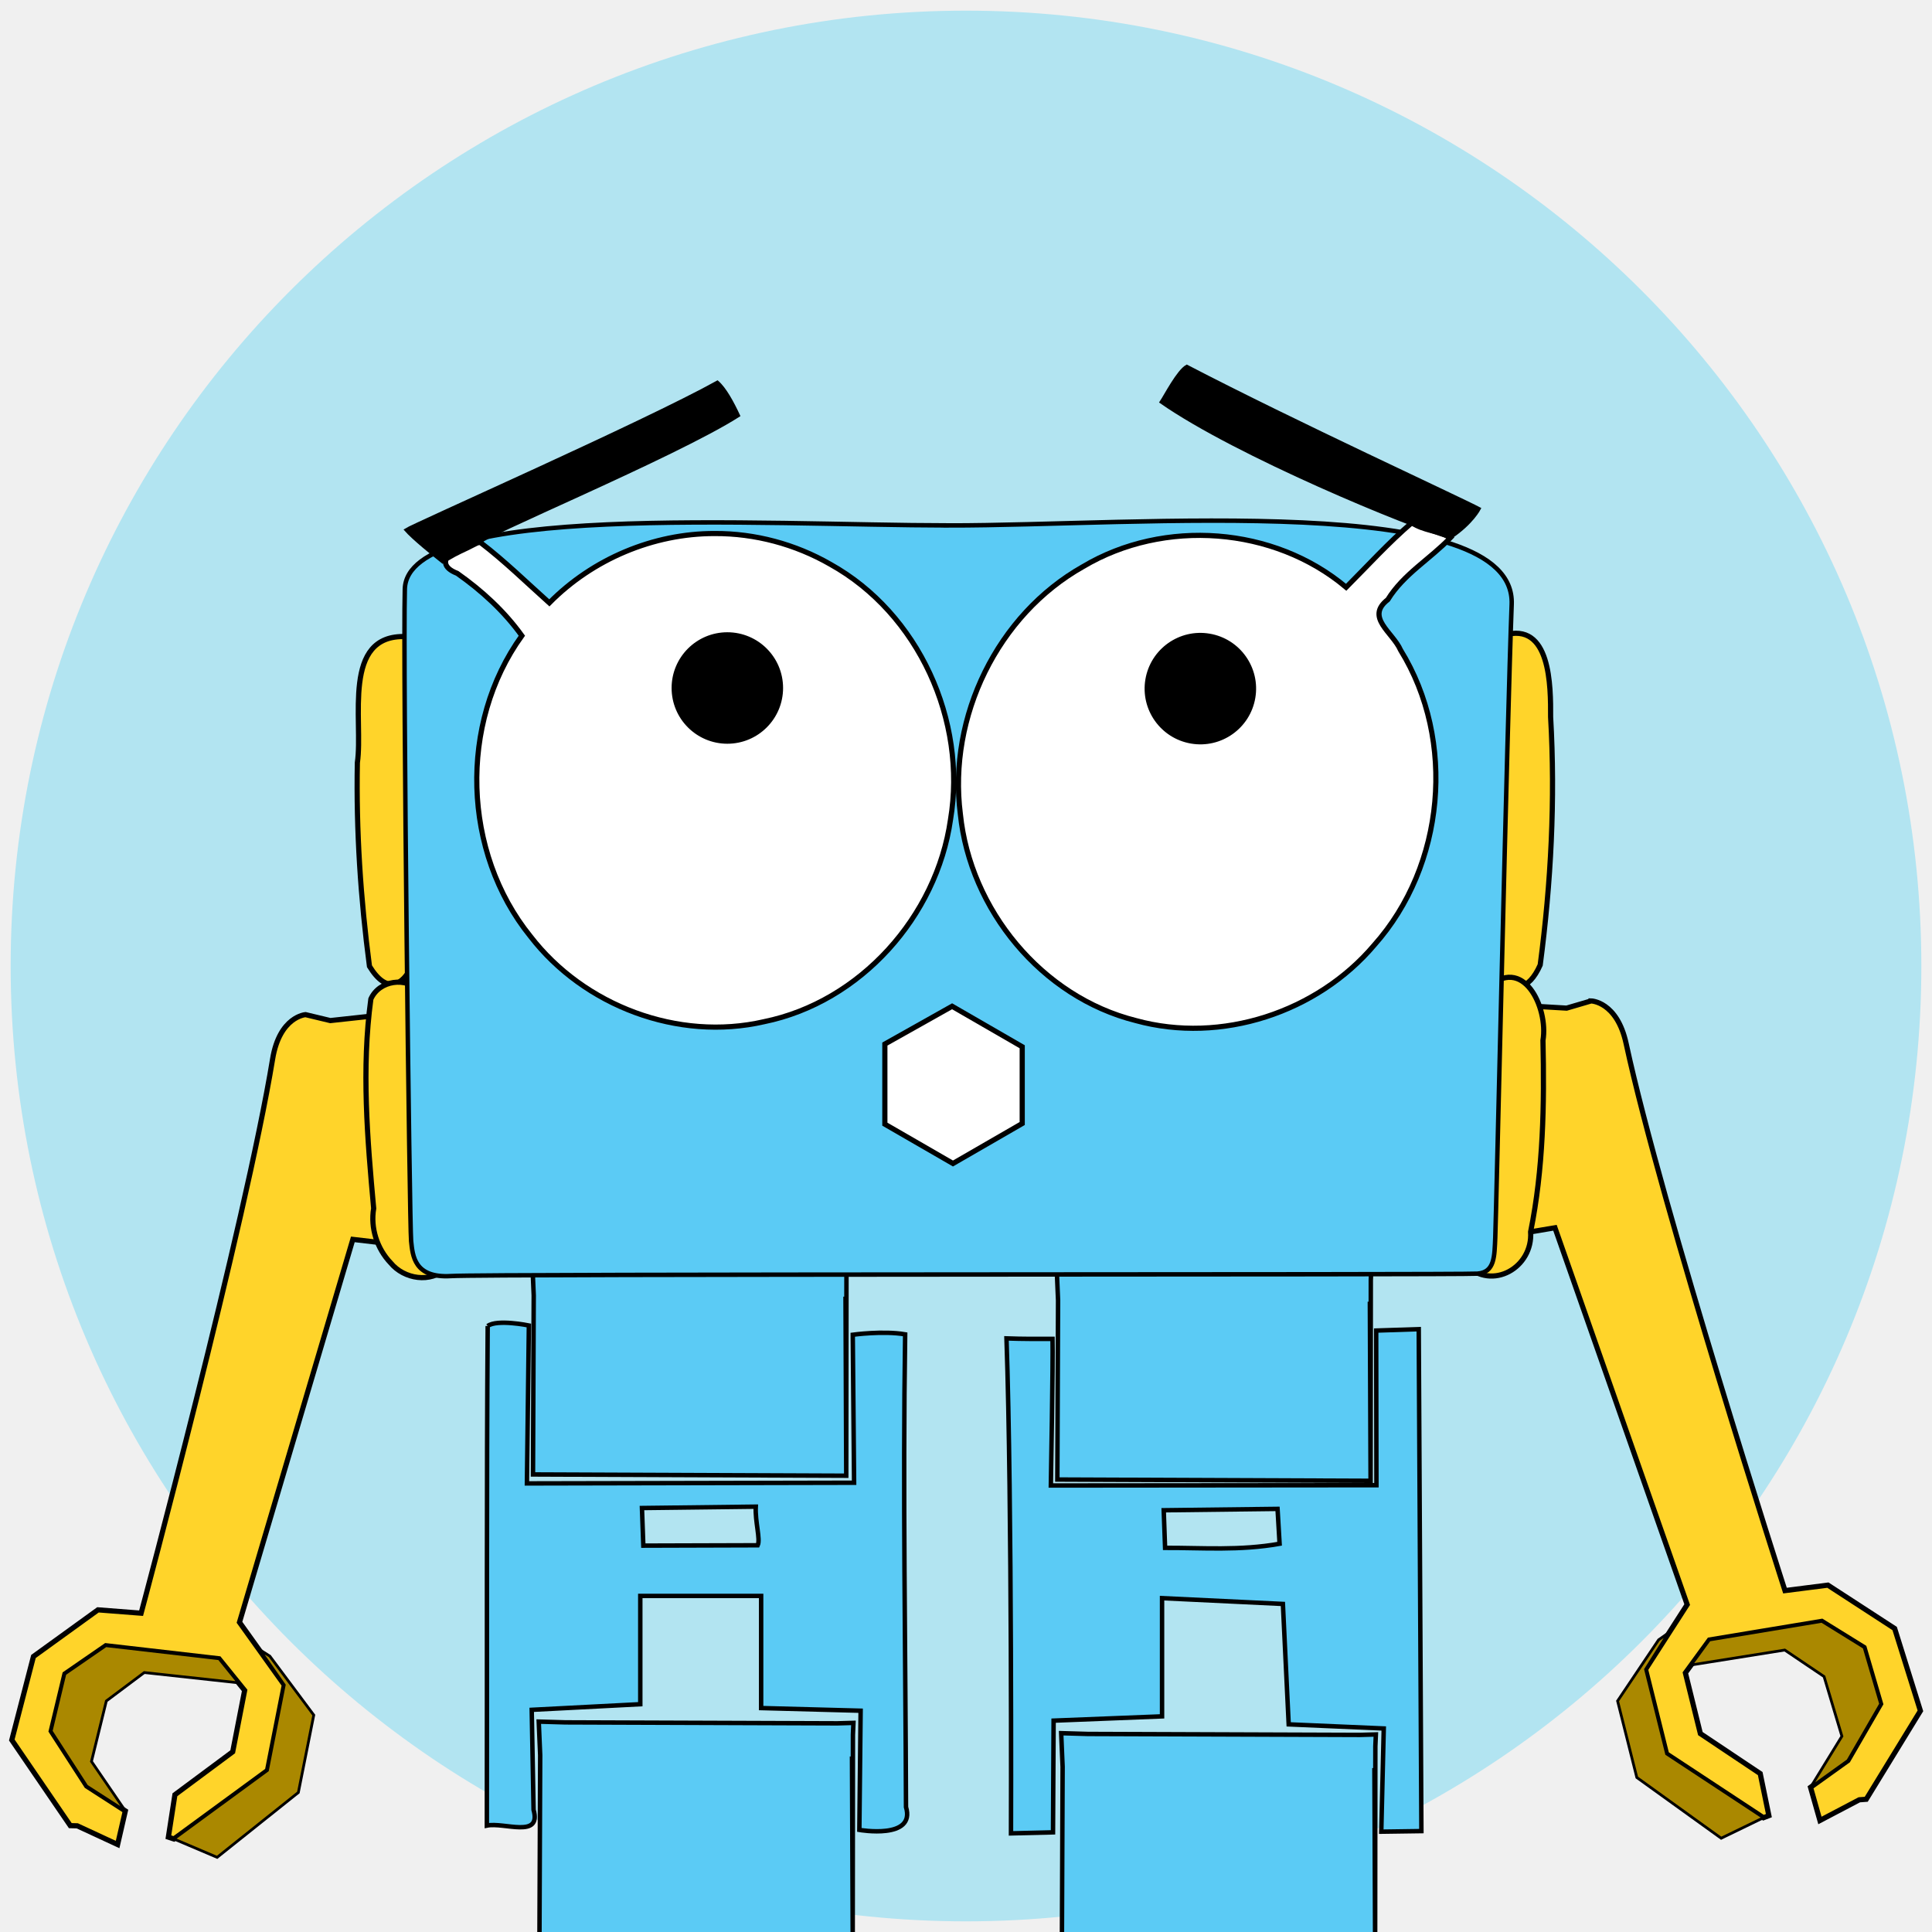
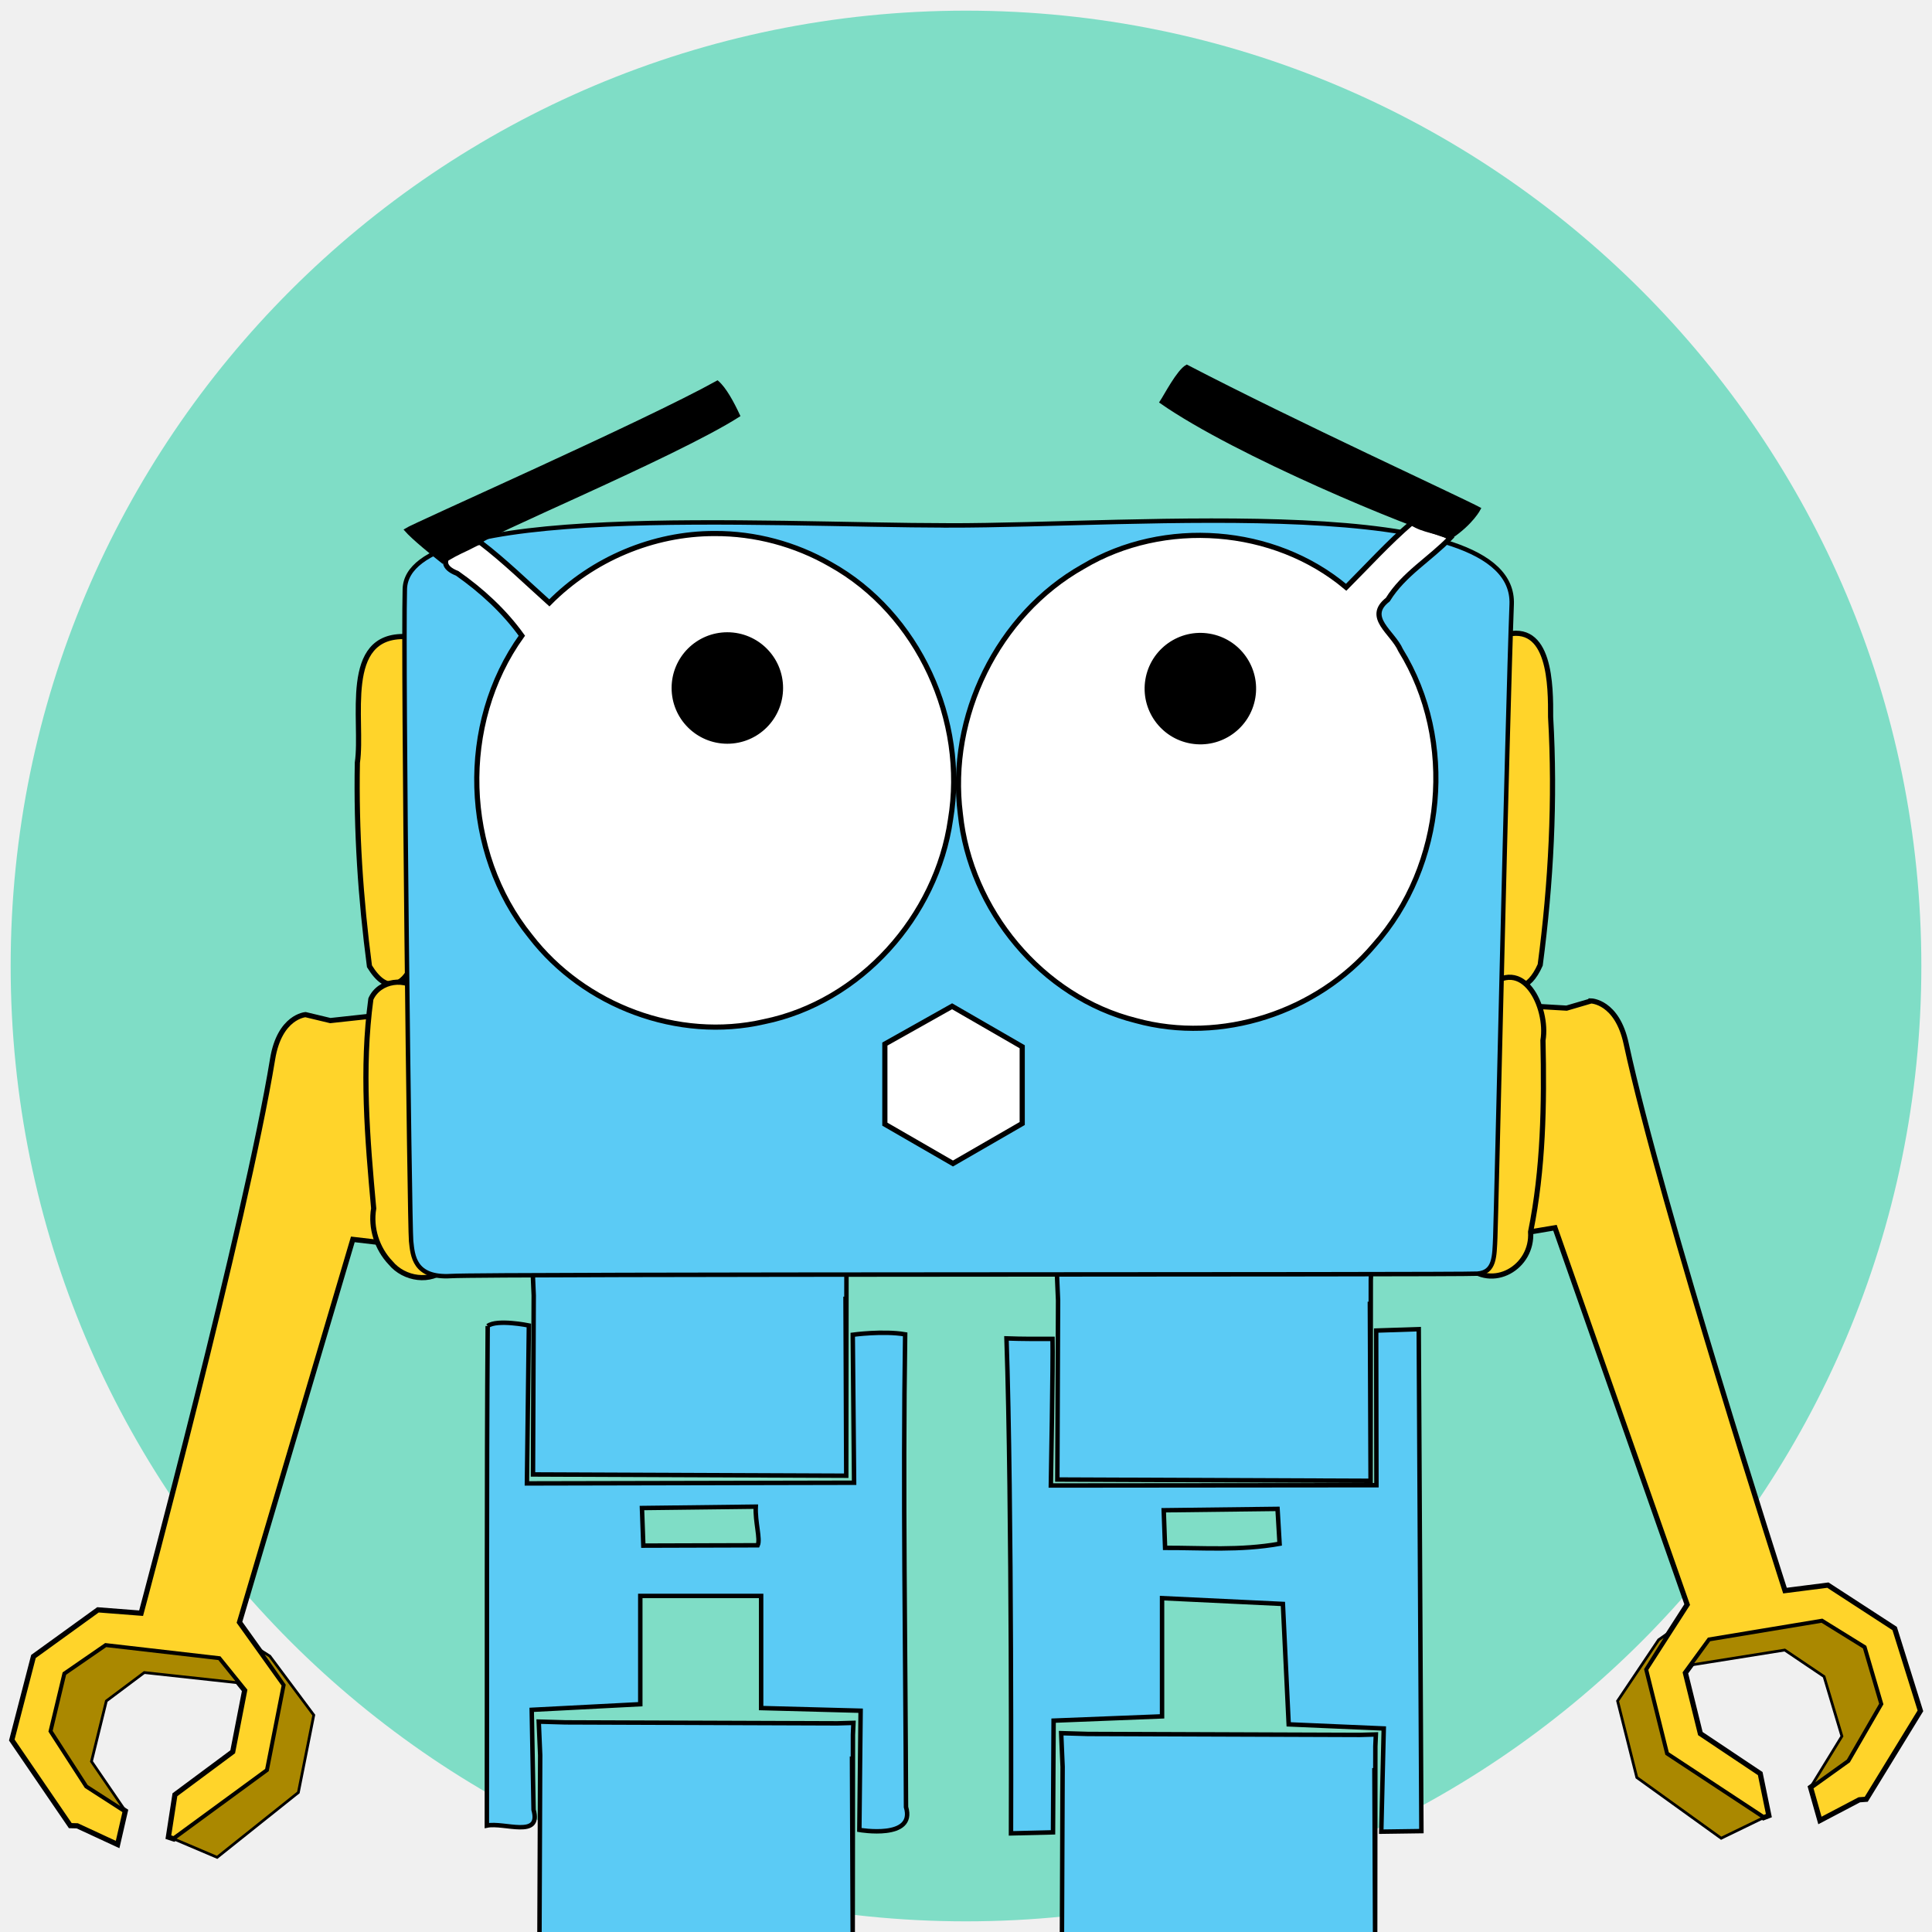
- <svg xmlns="http://www.w3.org/2000/svg" xmlns:xlink="http://www.w3.org/1999/xlink" width="142.119mm" height="142.119mm" viewBox="0 0 210 297" version="1.1" id="svg8">
+ <svg xmlns="http://www.w3.org/2000/svg" xmlns:xlink="http://www.w3.org/1999/xlink" id="svg8" version="1.1" viewBox="0 0 210 297" height="142.119mm" width="142.119mm">
  <defs id="defs2">
-     <linearGradient xlink:href="#linearGradient1005" id="linearGradient5530" gradientUnits="userSpaceOnUse" gradientTransform="translate(9.835205,3.754656)" x1="-12.131" y1="179.769" x2="35.988" y2="179.769" />
+     <linearGradient y2="179.769" x2="35.988" y1="179.769" x1="-12.131" gradientTransform="translate(9.835205,3.754656)" gradientUnits="userSpaceOnUse" id="linearGradient5530" xlink:href="#linearGradient1005" />
    <linearGradient id="linearGradient1005">
-       <stop style="stop-color:#f0c000;stop-opacity:1;" offset="0" id="stop1001" />
-       <stop style="stop-color:#f0c000;stop-opacity:0;" offset="1" id="stop1003" />
+       <stop id="stop1001" offset="0" style="stop-color:#f0c000;stop-opacity:1;" />
+       <stop id="stop1003" offset="1" style="stop-color:#f0c000;stop-opacity:0;" />
    </linearGradient>
-     <linearGradient xlink:href="#linearGradient974" id="linearGradient976" x1="-3.15" y1="191.552" x2="44.97" y2="191.552" gradientUnits="userSpaceOnUse" gradientTransform="translate(-4.074154,-17.99175)" />
+     <linearGradient gradientTransform="translate(-4.074154,-17.99175)" gradientUnits="userSpaceOnUse" y2="191.552" x2="44.97" y1="191.552" x1="-3.15" id="linearGradient976" xlink:href="#linearGradient974" />
    <linearGradient id="linearGradient974">
-       <stop style="stop-color:#f9c600;stop-opacity:1;" offset="0" id="stop970" />
-       <stop style="stop-color:#f9c600;stop-opacity:0;" offset="1" id="stop972" />
+       <stop id="stop970" offset="0" style="stop-color:#f9c600;stop-opacity:1;" />
+       <stop id="stop972" offset="1" style="stop-color:#f9c600;stop-opacity:0;" />
    </linearGradient>
  </defs>
-   <path id="path871" d="M 251.862,148.5 A 146.862,146.862 0 0 1 105,295.362 146.862,146.862 0 0 1 -41.862,148.5 146.862,146.862 0 0 1 105,1.638 146.862,146.862 0 0 1 251.862,148.5 Z" style="opacity:1;vector-effect:none;fill:#b2e4f1;fill-opacity:1;stroke:none;stroke-width:0.405;stroke-linecap:butt;stroke-linejoin:miter;stroke-miterlimit:4;stroke-dasharray:none;stroke-dashoffset:0;stroke-opacity:1;marker:none;paint-order:stroke fill markers" />
-   <g transform="matrix(1.054907,0,0,1.054907,-7.643706,-4.598833)" id="g1491">
-     <g id="g1899-5" transform="matrix(1.506033,0,0,1.506033,-53.06536,-76.79375)">
-       <g transform="matrix(-0.9998284,0.01852365,0.01852365,0.9998284,206.6903,-3.325202)" id="g1784-3-2">
-         <g id="g1827-4" transform="translate(-0.1812498,0.9295586)">
-           <path style="opacity:1;vector-effect:none;fill:#5bcbf5;fill-opacity:1;stroke:#000000;stroke-width:1.236px;stroke-linecap:butt;stroke-linejoin:miter;stroke-miterlimit:4;stroke-dasharray:none;stroke-dashoffset:0;stroke-opacity:1" d="m 135.589,372.074 c -0.322,44.191 -0.157,94.704 -0.231,138.895 4.786,-1.005 15.255,3.69 12.99,-4.385 -0.172,-9.265 -0.344,-18.532 -0.516,-27.797 l 30.184,-1.564 v -30.104 h 33.598 v 31.178 l 27.66,0.736 -0.354,33.139 c 0,0 15.71,2.759 12.971,-6.359 -0.138,-43.805 -0.906,-87.614 -0.236,-131.418 -6.071,-1.053 -14.568,0.108 -14.568,0.108 l 0.372,41.146 -90.963,0.191 0.541,-43.911 c 0,0 -8.842,-1.816 -11.448,0.146 z m 74.536,50.227 c -0.216,4.188 1.331,9.048 0.539,10.738 l -31.805,0.096 -0.379,-10.453 z" id="path1654-2-0" transform="matrix(-0.3479715,0.00644681,0.00644681,0.3479715,195.21,51.48922)" />
+   <path style="opacity:1;vector-effect:none;fill:#7fddc6;fill-opacity:1;stroke:none;stroke-width:0.405;stroke-linecap:butt;stroke-linejoin:miter;stroke-miterlimit:4;stroke-dasharray:none;stroke-dashoffset:0;stroke-opacity:1;marker:none;paint-order:stroke fill markers" d="M 251.862,148.5 A 146.862,146.862 0 0 1 105,295.362 146.862,146.862 0 0 1 -41.862,148.5 146.862,146.862 0 0 1 105,1.638 146.862,146.862 0 0 1 251.862,148.5 Z" id="path871" />
+   <g id="g1491" transform="matrix(1.054907,0,0,1.054907,-7.643706,-4.598833)">
+     <g transform="matrix(1.506033,0,0,1.506033,-53.06536,-76.79375)" id="g1899-5">
+       <g id="g1784-3-2" transform="matrix(-0.9998284,0.01852365,0.01852365,0.9998284,206.6903,-3.325202)">
+         <g transform="translate(-0.1812498,0.9295586)" id="g1827-4">
+           <path transform="matrix(-0.3479715,0.00644681,0.00644681,0.3479715,195.21,51.48922)" id="path1654-2-0" d="m 135.589,372.074 c -0.322,44.191 -0.157,94.704 -0.231,138.895 4.786,-1.005 15.255,3.69 12.99,-4.385 -0.172,-9.265 -0.344,-18.532 -0.516,-27.797 l 30.184,-1.564 v -30.104 h 33.598 v 31.178 l 27.66,0.736 -0.354,33.139 c 0,0 15.71,2.759 12.971,-6.359 -0.138,-43.805 -0.906,-87.614 -0.236,-131.418 -6.071,-1.053 -14.568,0.108 -14.568,0.108 l 0.372,41.146 -90.963,0.191 0.541,-43.911 c 0,0 -8.842,-1.816 -11.448,0.146 z m 74.536,50.227 c -0.216,4.188 1.331,9.048 0.539,10.738 l -31.805,0.096 -0.379,-10.453 z" style="opacity:1;vector-effect:none;fill:#5bcbf5;fill-opacity:1;stroke:#000000;stroke-width:1.236px;stroke-linecap:butt;stroke-linejoin:miter;stroke-miterlimit:4;stroke-dasharray:none;stroke-dashoffset:0;stroke-opacity:1" />
        </g>
-         <g id="g1822-9" transform="translate(0.6748227,0.7152267)" />
-         <path id="path1529-9-3-3" d="m 145.818,176.629 -0.08,3.253 0.391,17.325 -30.302,0.684 -0.251,-17.327 0.25,17.327 -0.38,-19.429 -0.071,-1.146 1.55,0.016 26.318,-0.581 z" style="opacity:1;vector-effect:none;fill:#5bcbf5;fill-opacity:1;stroke:#000000;stroke-width:0.43px;stroke-linecap:butt;stroke-linejoin:miter;stroke-miterlimit:4;stroke-dasharray:none;stroke-dashoffset:0;stroke-opacity:1" />
+         <g transform="translate(0.6748227,0.7152267)" id="g1822-9" />
+         <path style="opacity:1;vector-effect:none;fill:#5bcbf5;fill-opacity:1;stroke:#000000;stroke-width:0.43px;stroke-linecap:butt;stroke-linejoin:miter;stroke-miterlimit:4;stroke-dasharray:none;stroke-dashoffset:0;stroke-opacity:1" d="m 145.818,176.629 -0.08,3.253 0.391,17.325 -30.302,0.684 -0.251,-17.327 0.25,17.327 -0.38,-19.429 -0.071,-1.146 1.55,0.016 26.318,-0.581 z" id="path1529-9-3-3" />
      </g>
-       <g id="g1604-31" transform="translate(0,-0.275932)">
-         <g transform="translate(0,0.396875)" id="g1580-10" />
+       <g transform="translate(0,-0.275932)" id="g1604-31">
+         <g id="g1580-10" transform="translate(0,0.396875)" />
      </g>
      <g id="g1863-9">
        <g id="g1784-6">
-           <path style="opacity:1;vector-effect:none;fill:#5bcbf5;fill-opacity:1;stroke:#000000;stroke-width:1.236px;stroke-linecap:butt;stroke-linejoin:miter;stroke-miterlimit:4;stroke-dasharray:none;stroke-dashoffset:0;stroke-opacity:1" d="m 382.612,373.342 0.069,42.992 -90.518,0.082 c 0,0 0.627,-34.551 0.471,-40.76 -4.811,-9.8e-4 -7.998,0.041 -12.806,-0.135 1.566,45.855 1.251,137.615 1.251,137.615 l 11.684,-0.286 0.165,-31.057 30.151,-1.191 v -32.861 l 33.598,1.609 1.609,33.477 26.432,1.145 -0.69,28.69 11.154,-0.157 -0.738,-139.552 z m -27.424,49.58 0.57,9.693 c -11.102,1.978 -21.482,1.107 -31.836,1.141 l -0.379,-10.453 z" transform="matrix(0.3480312,0,0,0.3480312,12.66596,52.69722)" id="path1654-26" />
+           <path id="path1654-26" transform="matrix(0.3480312,0,0,0.3480312,12.66596,52.69722)" d="m 382.612,373.342 0.069,42.992 -90.518,0.082 c 0,0 0.627,-34.551 0.471,-40.76 -4.811,-9.8e-4 -7.998,0.041 -12.806,-0.135 1.566,45.855 1.251,137.615 1.251,137.615 l 11.684,-0.286 0.165,-31.057 30.151,-1.191 v -32.861 l 33.598,1.609 1.609,33.477 26.432,1.145 -0.69,28.69 11.154,-0.157 -0.738,-139.552 z m -27.424,49.58 0.57,9.693 c -11.102,1.978 -21.482,1.107 -31.836,1.141 l -0.379,-10.453 z" style="opacity:1;vector-effect:none;fill:#5bcbf5;fill-opacity:1;stroke:#000000;stroke-width:1.236px;stroke-linecap:butt;stroke-linejoin:miter;stroke-miterlimit:4;stroke-dasharray:none;stroke-dashoffset:0;stroke-opacity:1" />
        </g>
-         <g id="g1604-3-6" transform="translate(50.45352,0.187089)">
-           <g id="g1580-1-9" transform="translate(0,0.396875)">
-             <path id="path1529-9-3" transform="matrix(0.3480312,0,0,0.3480312,-37.78757,52.11326)" d="m 293.766,355.629 0.402,9.34 -0.201,49.793 87.088,0.352 -0.201,-49.791 0.203,49.791 0.059,-55.836 0.143,-3.295 -4.453,0.129 -75.639,-0.268 z" style="opacity:1;vector-effect:none;fill:#5bcbf5;fill-opacity:1;stroke:#000000;stroke-width:1.236px;stroke-linecap:butt;stroke-linejoin:miter;stroke-miterlimit:4;stroke-dasharray:none;stroke-dashoffset:0;stroke-opacity:1" />
+         <g transform="translate(50.45352,0.187089)" id="g1604-3-6">
+           <g transform="translate(0,0.396875)" id="g1580-1-9">
+             <path style="opacity:1;vector-effect:none;fill:#5bcbf5;fill-opacity:1;stroke:#000000;stroke-width:1.236px;stroke-linecap:butt;stroke-linejoin:miter;stroke-miterlimit:4;stroke-dasharray:none;stroke-dashoffset:0;stroke-opacity:1" d="m 293.766,355.629 0.402,9.34 -0.201,49.793 87.088,0.352 -0.201,-49.791 0.203,49.791 0.059,-55.836 0.143,-3.295 -4.453,0.129 -75.639,-0.268 z" transform="matrix(0.3480312,0,0,0.3480312,-37.78757,52.11326)" id="path1529-9-3" />
          </g>
        </g>
-         <g id="g1604-3-6-6" transform="translate(50.8941,45.30956)">
-           <g id="g1580-1-9-7" transform="translate(0,0.396875)">
-             <path id="path1529-9-3-5" transform="matrix(0.3480312,0,0,0.3480312,-37.78757,52.11326)" d="m 293.766,355.629 0.402,9.34 -0.201,49.793 87.088,0.352 -0.201,-49.791 0.203,49.791 0.059,-55.836 0.143,-3.295 -4.453,0.129 -75.639,-0.268 z" style="opacity:1;vector-effect:none;fill:#5bcbf5;fill-opacity:1;stroke:#000000;stroke-width:1.236px;stroke-linecap:butt;stroke-linejoin:miter;stroke-miterlimit:4;stroke-dasharray:none;stroke-dashoffset:0;stroke-opacity:1" />
+         <g transform="translate(50.8941,45.30956)" id="g1604-3-6-6">
+           <g transform="translate(0,0.396875)" id="g1580-1-9-7">
+             <path style="opacity:1;vector-effect:none;fill:#5bcbf5;fill-opacity:1;stroke:#000000;stroke-width:1.236px;stroke-linecap:butt;stroke-linejoin:miter;stroke-miterlimit:4;stroke-dasharray:none;stroke-dashoffset:0;stroke-opacity:1" d="m 293.766,355.629 0.402,9.34 -0.201,49.793 87.088,0.352 -0.201,-49.791 0.203,49.791 0.059,-55.836 0.143,-3.295 -4.453,0.129 -75.639,-0.268 z" transform="matrix(0.3480312,0,0,0.3480312,-37.78757,52.11326)" id="path1529-9-3-5" />
          </g>
        </g>
      </g>
-       <g id="g1604-3-6-6-3" transform="translate(0.3432884,44.18933)">
-         <g id="g1580-1-9-7-5" transform="translate(0,0.396875)">
-           <path id="path1529-9-3-5-6" transform="matrix(0.3480312,0,0,0.3480312,-37.78757,52.11326)" d="m 293.766,355.629 0.402,9.34 -0.201,49.793 87.088,0.352 -0.201,-49.791 0.203,49.791 0.059,-55.836 0.143,-3.295 -4.453,0.129 -75.639,-0.268 z" style="opacity:1;vector-effect:none;fill:#5bcbf5;fill-opacity:1;stroke:#000000;stroke-width:1.236px;stroke-linecap:butt;stroke-linejoin:miter;stroke-miterlimit:4;stroke-dasharray:none;stroke-dashoffset:0;stroke-opacity:1" />
+       <g transform="translate(0.3432884,44.18933)" id="g1604-3-6-6-3">
+         <g transform="translate(0,0.396875)" id="g1580-1-9-7-5">
+           <path style="opacity:1;vector-effect:none;fill:#5bcbf5;fill-opacity:1;stroke:#000000;stroke-width:1.236px;stroke-linecap:butt;stroke-linejoin:miter;stroke-miterlimit:4;stroke-dasharray:none;stroke-dashoffset:0;stroke-opacity:1" d="m 293.766,355.629 0.402,9.34 -0.201,49.793 87.088,0.352 -0.201,-49.791 0.203,49.791 0.059,-55.836 0.143,-3.295 -4.453,0.129 -75.639,-0.268 z" transform="matrix(0.3480312,0,0,0.3480312,-37.78757,52.11326)" id="path1529-9-3-5-6" />
        </g>
      </g>
    </g>
-     <g transform="matrix(1.484063,-0.256305,0.256305,1.484063,-96.86846,-58.16633)" id="g1319-8">
-       <path style="opacity:1;vector-effect:none;fill:#ffd42a;fill-opacity:1;stroke:#000000;stroke-width:1.437;stroke-linecap:butt;stroke-linejoin:miter;stroke-miterlimit:4;stroke-dasharray:none;stroke-dashoffset:0;stroke-opacity:1" d="m 84.945,285.506 c 0,0 -7.209,0.489 -9.152,12.334 -7.532,45.901 -36.562,154.08 -36.562,154.08 l -11.992,-0.93 -17.937,12.967 -6.02,23.219 16.262,23.809 1.938,0.051 11.217,5.199 2.148,-9.34 -10.742,-6.92 -9.869,-15.268 3.812,-15.896 11.373,-7.846 31.486,3.627 7.113,8.801 -3.322,17.062 -16.068,11.938 -1.82,11.791 1.533,0.506 26.025,-19.057 4.674,-23.758 -12.461,-17.426 31.518,-106.457 6.82,0.799 16.934,-4.219 -5.777,-35.416 -4.623,0.865 -4.705,-24.484 -14.908,1.623 z" transform="matrix(0.3429542,0.05922988,-0.05922988,0.3429542,34.27862,46.8458)" id="path1307-2" />
-       <path style="fill:#aa8800;fill-opacity:1;stroke:#000000;stroke-width:0.265px;stroke-linecap:butt;stroke-linejoin:miter;stroke-opacity:1" d="m 16.206,222.751 -2.414,-5.275 2.414,-5.523 4.085,-2.084 8.814,2.53 -1.455,-2.613 -10.583,-3.109 -4.366,2.017 -2.249,5.226 2.48,5.821 z" id="path1309-9" />
-       <path style="fill:#aa8800;fill-opacity:1;stroke:#000000;stroke-width:0.265px;stroke-linecap:butt;stroke-linejoin:miter;stroke-opacity:1" d="m 20.373,226.224 3.82,2.464 8.814,-4.845 2.745,-7.127 -3.225,-6.35 -0.86,-0.777 1.769,3.77 -3.01,7.871 z" id="path1311-9" />
+     <g id="g1319-8" transform="matrix(1.484063,-0.256305,0.256305,1.484063,-96.86846,-58.16633)">
+       <path id="path1307-2" transform="matrix(0.3429542,0.05922988,-0.05922988,0.3429542,34.27862,46.8458)" d="m 84.945,285.506 c 0,0 -7.209,0.489 -9.152,12.334 -7.532,45.901 -36.562,154.08 -36.562,154.08 l -11.992,-0.93 -17.937,12.967 -6.02,23.219 16.262,23.809 1.938,0.051 11.217,5.199 2.148,-9.34 -10.742,-6.92 -9.869,-15.268 3.812,-15.896 11.373,-7.846 31.486,3.627 7.113,8.801 -3.322,17.062 -16.068,11.938 -1.82,11.791 1.533,0.506 26.025,-19.057 4.674,-23.758 -12.461,-17.426 31.518,-106.457 6.82,0.799 16.934,-4.219 -5.777,-35.416 -4.623,0.865 -4.705,-24.484 -14.908,1.623 z" style="opacity:1;vector-effect:none;fill:#ffd42a;fill-opacity:1;stroke:#000000;stroke-width:1.437;stroke-linecap:butt;stroke-linejoin:miter;stroke-miterlimit:4;stroke-dasharray:none;stroke-dashoffset:0;stroke-opacity:1" />
+       <path id="path1309-9" d="m 16.206,222.751 -2.414,-5.275 2.414,-5.523 4.085,-2.084 8.814,2.53 -1.455,-2.613 -10.583,-3.109 -4.366,2.017 -2.249,5.226 2.48,5.821 z" style="fill:#aa8800;fill-opacity:1;stroke:#000000;stroke-width:0.265px;stroke-linecap:butt;stroke-linejoin:miter;stroke-opacity:1" />
+       <path id="path1311-9" d="m 20.373,226.224 3.82,2.464 8.814,-4.845 2.745,-7.127 -3.225,-6.35 -0.86,-0.777 1.769,3.77 -3.01,7.871 z" style="fill:#aa8800;fill-opacity:1;stroke:#000000;stroke-width:0.265px;stroke-linecap:butt;stroke-linejoin:miter;stroke-opacity:1" />
    </g>
-     <g transform="matrix(-1.49495,-0.1823731,-0.1823731,1.49495,294.703,-65.22869)" id="g1319-6-7">
-       <path style="opacity:1;vector-effect:none;fill:#ffd42a;fill-opacity:1;stroke:#000000;stroke-width:1.437;stroke-linecap:butt;stroke-linejoin:miter;stroke-miterlimit:4;stroke-dasharray:none;stroke-dashoffset:0;stroke-opacity:1" d="m 442.355,281.701 -6.801,1.996 -14.971,-0.883 -3.486,24.689 -4.66,-0.637 -4.012,35.658 17.121,3.375 6.771,-1.137 36.76,104.764 -11.58,18.021 5.846,23.496 26.938,17.742 1.508,-0.582 -2.404,-11.686 -16.641,-11.123 -4.164,-16.879 6.668,-9.143 31.268,-5.186 11.75,7.273 4.596,15.688 -9.1,15.738 -10.387,7.445 2.609,9.221 10.943,-5.75 1.934,-0.146 15.061,-24.584 -7.162,-22.893 -18.561,-12.061 -11.93,1.523 c 0,0 -34.36,-106.608 -44.16,-152.078 -2.529,-11.734 -9.754,-11.865 -9.754,-11.865 z" transform="matrix(-0.34547,-0.04214485,-0.04214485,0.34547,211.1933,71.11588)" id="path1307-0-61" />
-       <path style="fill:#aa8800;fill-opacity:1;stroke:#000000;stroke-width:0.265px;stroke-linecap:butt;stroke-linejoin:miter;stroke-opacity:1" d="m 16.206,222.751 -2.414,-5.275 2.414,-5.523 4.085,-2.084 8.814,2.53 -1.455,-2.613 -10.583,-3.109 -4.366,2.017 -2.249,5.226 2.48,5.821 z" id="path1309-6-3" />
-       <path style="fill:#aa8800;fill-opacity:1;stroke:#000000;stroke-width:0.265px;stroke-linecap:butt;stroke-linejoin:miter;stroke-opacity:1" d="m 20.373,226.224 3.82,2.464 8.814,-4.845 2.745,-7.127 -3.225,-6.35 -0.86,-0.777 1.769,3.77 -3.01,7.871 z" id="path1311-2-2" />
+     <g id="g1319-6-7" transform="matrix(-1.49495,-0.1823731,-0.1823731,1.49495,294.703,-65.22869)">
+       <path id="path1307-0-61" transform="matrix(-0.34547,-0.04214485,-0.04214485,0.34547,211.1933,71.11588)" d="m 442.355,281.701 -6.801,1.996 -14.971,-0.883 -3.486,24.689 -4.66,-0.637 -4.012,35.658 17.121,3.375 6.771,-1.137 36.76,104.764 -11.58,18.021 5.846,23.496 26.938,17.742 1.508,-0.582 -2.404,-11.686 -16.641,-11.123 -4.164,-16.879 6.668,-9.143 31.268,-5.186 11.75,7.273 4.596,15.688 -9.1,15.738 -10.387,7.445 2.609,9.221 10.943,-5.75 1.934,-0.146 15.061,-24.584 -7.162,-22.893 -18.561,-12.061 -11.93,1.523 c 0,0 -34.36,-106.608 -44.16,-152.078 -2.529,-11.734 -9.754,-11.865 -9.754,-11.865 z" style="opacity:1;vector-effect:none;fill:#ffd42a;fill-opacity:1;stroke:#000000;stroke-width:1.437;stroke-linecap:butt;stroke-linejoin:miter;stroke-miterlimit:4;stroke-dasharray:none;stroke-dashoffset:0;stroke-opacity:1" />
+       <path id="path1309-6-3" d="m 16.206,222.751 -2.414,-5.275 2.414,-5.523 4.085,-2.084 8.814,2.53 -1.455,-2.613 -10.583,-3.109 -4.366,2.017 -2.249,5.226 2.48,5.821 z" style="fill:#aa8800;fill-opacity:1;stroke:#000000;stroke-width:0.265px;stroke-linecap:butt;stroke-linejoin:miter;stroke-opacity:1" />
+       <path id="path1311-2-2" d="m 20.373,226.224 3.82,2.464 8.814,-4.845 2.745,-7.127 -3.225,-6.35 -0.86,-0.777 1.769,3.77 -3.01,7.871 z" style="fill:#aa8800;fill-opacity:1;stroke:#000000;stroke-width:0.265px;stroke-linecap:butt;stroke-linejoin:miter;stroke-opacity:1" />
    </g>
-     <g transform="matrix(1.506033,0,0,1.506033,-53.06536,-75.21599)" id="g1305-9">
+     <g id="g1305-9" transform="matrix(1.506033,0,0,1.506033,-53.06536,-75.21599)">
      <g id="g1260-9">
-         <path style="opacity:1;vector-effect:none;fill:#ffd42a;fill-opacity:1;stroke:#000000;stroke-width:0.5;stroke-linecap:butt;stroke-linejoin:miter;stroke-miterlimit:4;stroke-dasharray:none;stroke-dashoffset:0;stroke-opacity:1" d="m 158.16,114.308 c 4.564,-1.385 4.555,4.949 4.545,7.907 0.462,7.998 0.035,16.073 -1.007,23.992 -2.286,5.171 -6.041,-0.408 -4.244,-3.854 0.15,-9.335 0.486,-18.698 0.706,-28.045 z" id="path1254-1" />
-         <path style="opacity:1;vector-effect:none;fill:#ffd42a;fill-opacity:1;stroke:#000000;stroke-width:0.5;stroke-linecap:butt;stroke-linejoin:miter;stroke-miterlimit:4;stroke-dasharray:none;stroke-dashoffset:0;stroke-opacity:1" d="m 154.451,175.209 c 2.61,2.58 6.555,0.253 6.319,-3.175 1.232,-6.082 1.334,-12.335 1.195,-18.524 0.539,-3.2 -1.96,-8.411 -5.463,-4.99 -0.993,3.96 -0.349,8.587 -1.096,12.814 -0.265,4.628 -0.644,9.249 -0.955,13.875 z" id="path1256-4" />
+         <path id="path1254-1" d="m 158.16,114.308 c 4.564,-1.385 4.555,4.949 4.545,7.907 0.462,7.998 0.035,16.073 -1.007,23.992 -2.286,5.171 -6.041,-0.408 -4.244,-3.854 0.15,-9.335 0.486,-18.698 0.706,-28.045 z" style="opacity:1;vector-effect:none;fill:#ffd42a;fill-opacity:1;stroke:#000000;stroke-width:0.5;stroke-linecap:butt;stroke-linejoin:miter;stroke-miterlimit:4;stroke-dasharray:none;stroke-dashoffset:0;stroke-opacity:1" />
+         <path id="path1256-4" d="m 154.451,175.209 c 2.61,2.58 6.555,0.253 6.319,-3.175 1.232,-6.082 1.334,-12.335 1.195,-18.524 0.539,-3.2 -1.96,-8.411 -5.463,-4.99 -0.993,3.96 -0.349,8.587 -1.096,12.814 -0.265,4.628 -0.644,9.249 -0.955,13.875 z" style="opacity:1;vector-effect:none;fill:#ffd42a;fill-opacity:1;stroke:#000000;stroke-width:0.5;stroke-linecap:butt;stroke-linejoin:miter;stroke-miterlimit:4;stroke-dasharray:none;stroke-dashoffset:0;stroke-opacity:1" />
      </g>
-       <g transform="matrix(-1,0,0,1,210.1139,0.126932)" id="g1260-0-9">
-         <path style="fill:#ffd42a;fill-opacity:1;stroke:#000000;stroke-width:0.5;stroke-linecap:butt;stroke-linejoin:miter;stroke-miterlimit:4;stroke-dasharray:none;stroke-opacity:1" d="m 158.16,114.308 c 6.276,-0.252 4.117,8.142 4.709,12.201 0.125,6.584 -0.313,13.172 -1.171,19.698 -3.346,5.494 -6.233,-3.537 -4.198,-6.427 0.165,-8.492 0.461,-16.981 0.661,-25.472 z" id="path1254-9-1" />
-         <path style="opacity:1;vector-effect:none;fill:#ffd42a;fill-opacity:1;stroke:#000000;stroke-width:0.5;stroke-linecap:butt;stroke-linejoin:miter;stroke-miterlimit:4;stroke-dasharray:none;stroke-dashoffset:0;stroke-opacity:1" d="m 154.24,175.419 c 1.528,1.482 4.111,1.067 5.408,-0.509 1.319,-1.377 1.966,-3.386 1.642,-5.271 0.614,-6.727 1.187,-13.533 0.273,-20.261 -0.804,-1.819 -3.43,-2.193 -4.763,-0.736 -1.938,1.682 -0.502,4.184 -0.979,6.309 -0.385,6.833 -1.135,13.639 -1.581,20.468 z" id="path1256-3-0" />
+       <g id="g1260-0-9" transform="matrix(-1,0,0,1,210.1139,0.126932)">
+         <path id="path1254-9-1" d="m 158.16,114.308 c 6.276,-0.252 4.117,8.142 4.709,12.201 0.125,6.584 -0.313,13.172 -1.171,19.698 -3.346,5.494 -6.233,-3.537 -4.198,-6.427 0.165,-8.492 0.461,-16.981 0.661,-25.472 z" style="fill:#ffd42a;fill-opacity:1;stroke:#000000;stroke-width:0.5;stroke-linecap:butt;stroke-linejoin:miter;stroke-miterlimit:4;stroke-dasharray:none;stroke-opacity:1" />
+         <path id="path1256-3-0" d="m 154.24,175.419 c 1.528,1.482 4.111,1.067 5.408,-0.509 1.319,-1.377 1.966,-3.386 1.642,-5.271 0.614,-6.727 1.187,-13.533 0.273,-20.261 -0.804,-1.819 -3.43,-2.193 -4.763,-0.736 -1.938,1.682 -0.502,4.184 -0.979,6.309 -0.385,6.833 -1.135,13.639 -1.581,20.468 z" style="opacity:1;vector-effect:none;fill:#ffd42a;fill-opacity:1;stroke:#000000;stroke-width:0.5;stroke-linecap:butt;stroke-linejoin:miter;stroke-miterlimit:4;stroke-dasharray:none;stroke-dashoffset:0;stroke-opacity:1" />
      </g>
-       <path style="opacity:1;vector-effect:none;fill:#5bcbf5;fill-opacity:1;stroke:#000000;stroke-width:0.43px;stroke-linecap:butt;stroke-linejoin:miter;stroke-miterlimit:4;stroke-dasharray:none;stroke-dashoffset:0;stroke-opacity:1" d="m 104.476,103.68 c 18.293,0.024 54.883,-3.328 54.462,7.631 -0.421,10.96 -1.506,59.446 -1.589,61.277 -0.084,1.831 -0.043,3.365 -1.736,3.49 -1.693,0.125 -95.742,0.015 -99.314,0.232 -3.572,0.218 -3.704,-1.993 -3.853,-3.39 -0.149,-1.396 -0.796,-55.893 -0.609,-63.075 0.219,-8.448 34.347,-6.19 52.64,-6.166 z" id="rect1236-7" />
-       <path style="fill:#ffffff;fill-opacity:1;stroke:#000000;stroke-width:0.5;stroke-linecap:butt;stroke-linejoin:miter;stroke-miterlimit:4;stroke-dasharray:none;stroke-opacity:1" d="m 104.792,150.206 6.785,3.917 v 7.427 l -6.701,3.869 -6.59,-3.805 v -7.753 z" id="path1176-5" />
+       <path id="rect1236-7" d="m 104.476,103.68 c 18.293,0.024 54.883,-3.328 54.462,7.631 -0.421,10.96 -1.506,59.446 -1.589,61.277 -0.084,1.831 -0.043,3.365 -1.736,3.49 -1.693,0.125 -95.742,0.015 -99.314,0.232 -3.572,0.218 -3.704,-1.993 -3.853,-3.39 -0.149,-1.396 -0.796,-55.893 -0.609,-63.075 0.219,-8.448 34.347,-6.19 52.64,-6.166 z" style="opacity:1;vector-effect:none;fill:#5bcbf5;fill-opacity:1;stroke:#000000;stroke-width:0.43px;stroke-linecap:butt;stroke-linejoin:miter;stroke-miterlimit:4;stroke-dasharray:none;stroke-dashoffset:0;stroke-opacity:1" />
+       <path id="path1176-5" d="m 104.792,150.206 6.785,3.917 v 7.427 l -6.701,3.869 -6.59,-3.805 v -7.753 z" style="fill:#ffffff;fill-opacity:1;stroke:#000000;stroke-width:0.5;stroke-linecap:butt;stroke-linejoin:miter;stroke-miterlimit:4;stroke-dasharray:none;stroke-opacity:1" />
    </g>
-     <g id="g1252" transform="matrix(1.503071,0,0,1.503071,-52.91777,-74.31118)">
-       <g style="stroke:#000000;stroke-opacity:1" id="g1111">
-         <path style="opacity:1;vector-effect:none;fill:#ffffff;fill-opacity:1;stroke:#000000;stroke-width:0.5;stroke-linecap:butt;stroke-linejoin:miter;stroke-miterlimit:4;stroke-dasharray:none;stroke-dashoffset:0;stroke-opacity:1" d="m 81.878,104.066 c -5.958,-0.012 -11.847,2.486 -16.026,6.724 -2.202,-1.97 -4.318,-4.051 -6.668,-5.845 -1.775,-0.133 -5.169,1.852 -2.261,2.984 2.383,1.677 4.561,3.669 6.265,6.044 -6.141,8.524 -5.765,20.997 0.835,29.154 5.19,6.736 14.315,10.185 22.64,8.269 9.356,-1.907 16.739,-10.21 18.081,-19.583 1.605,-9.603 -3.081,-20.004 -11.658,-24.772 -3.392,-1.947 -7.295,-2.994 -11.207,-2.975 z" id="path1063-2" />
-         <path style="fill:#000000;fill-opacity:1;stroke:#000000;stroke-width:0.265px;stroke-linecap:butt;stroke-linejoin:miter;stroke-opacity:1" d="m 55.512,106.843 c -0.86,-0.675 -2.921,-2.345 -3.599,-3.137 0.741,-0.508 23.158,-10.399 30.235,-14.337 0.733,0.634 1.458,1.965 2.065,3.266 -6.107,3.913 -25.669,12.023 -25.029,12.31 -2.363,1.219 -1.553,0.68 -3.672,1.898 z" id="path1063-3" />
-         <g style="stroke:#000000;stroke-opacity:1" transform="translate(-1.093478,-0.2565)" id="g1174">
-           <path style="opacity:1;vector-effect:none;fill:#000000;fill-opacity:1;stroke:#000000;stroke-width:0.16px;stroke-linecap:butt;stroke-linejoin:miter;stroke-miterlimit:4;stroke-dasharray:none;stroke-dashoffset:0;stroke-opacity:1" d="m 89.527,119.299 a 5.324,5.324 0 0 1 -5.324,5.324 5.324,5.324 0 0 1 -5.324,-5.324 5.324,5.324 0 0 1 5.324,-5.324 5.324,5.324 0 0 1 5.324,5.324 z" id="path1046-7-6-6" />
+     <g transform="matrix(1.503071,0,0,1.503071,-52.91777,-74.31118)" id="g1252">
+       <g id="g1111" style="stroke:#000000;stroke-opacity:1">
+         <path id="path1063-2" d="m 81.878,104.066 c -5.958,-0.012 -11.847,2.486 -16.026,6.724 -2.202,-1.97 -4.318,-4.051 -6.668,-5.845 -1.775,-0.133 -5.169,1.852 -2.261,2.984 2.383,1.677 4.561,3.669 6.265,6.044 -6.141,8.524 -5.765,20.997 0.835,29.154 5.19,6.736 14.315,10.185 22.64,8.269 9.356,-1.907 16.739,-10.21 18.081,-19.583 1.605,-9.603 -3.081,-20.004 -11.658,-24.772 -3.392,-1.947 -7.295,-2.994 -11.207,-2.975 z" style="opacity:1;vector-effect:none;fill:#ffffff;fill-opacity:1;stroke:#000000;stroke-width:0.5;stroke-linecap:butt;stroke-linejoin:miter;stroke-miterlimit:4;stroke-dasharray:none;stroke-dashoffset:0;stroke-opacity:1" />
+         <path id="path1063-3" d="m 55.512,106.843 c -0.86,-0.675 -2.921,-2.345 -3.599,-3.137 0.741,-0.508 23.158,-10.399 30.235,-14.337 0.733,0.634 1.458,1.965 2.065,3.266 -6.107,3.913 -25.669,12.023 -25.029,12.31 -2.363,1.219 -1.553,0.68 -3.672,1.898 z" style="fill:#000000;fill-opacity:1;stroke:#000000;stroke-width:0.265px;stroke-linecap:butt;stroke-linejoin:miter;stroke-opacity:1" />
+         <g id="g1174" transform="translate(-1.093478,-0.2565)" style="stroke:#000000;stroke-opacity:1">
+           <path id="path1046-7-6-6" d="m 89.527,119.299 a 5.324,5.324 0 0 1 -5.324,5.324 5.324,5.324 0 0 1 -5.324,-5.324 5.324,5.324 0 0 1 5.324,-5.324 5.324,5.324 0 0 1 5.324,5.324 z" style="opacity:1;vector-effect:none;fill:#000000;fill-opacity:1;stroke:#000000;stroke-width:0.16px;stroke-linecap:butt;stroke-linejoin:miter;stroke-miterlimit:4;stroke-dasharray:none;stroke-dashoffset:0;stroke-opacity:1" />
        </g>
      </g>
-       <g style="stroke:#000000;stroke-opacity:1" id="g1106" transform="rotate(9.679277,127.5957,131.1061)">
-         <path style="opacity:1;vector-effect:none;fill:#ffffff;fill-opacity:1;stroke:#000000;stroke-width:0.5;stroke-linecap:butt;stroke-linejoin:miter;stroke-miterlimit:4;stroke-dasharray:none;stroke-dashoffset:0;stroke-opacity:1" d="m 144.441,99.734 c -1.901,2.293 -3.509,4.813 -5.226,7.246 -7.895,-4.628 -18.526,-3.613 -25.474,2.307 -7.401,6 -10.472,16.567 -7.705,25.646 2.497,8.995 10.756,16.162 20.134,16.886 8.552,0.858 17.216,-3.739 21.562,-11.104 5.455,-8.729 4.518,-20.877 -2.291,-28.615 -1.041,-1.585 -3.932,-2.55 -2.043,-4.621 1.086,-2.697 3.38,-4.572 4.97,-6.926 -1.224,-0.513 -2.687,-0.225 -3.927,-0.817 z" id="path1012-3" />
-         <path id="path1046-7-5" d="m 132.256,119.043 a 5.324,5.324 0 0 1 -5.324,5.324 5.324,5.324 0 0 1 -5.324,-5.324 5.324,5.324 0 0 1 5.324,-5.324 5.324,5.324 0 0 1 5.324,5.324 z" style="opacity:1;vector-effect:none;fill:#000000;fill-opacity:1;stroke:#000000;stroke-width:0.16px;stroke-linecap:butt;stroke-linejoin:miter;stroke-miterlimit:4;stroke-dasharray:none;stroke-dashoffset:0;stroke-opacity:1" />
-         <path style="fill:#000000;fill-opacity:1;stroke:#000000;stroke-width:0.265px;stroke-linecap:butt;stroke-linejoin:miter;stroke-opacity:1" d="m 148.368,100.551 c 1.849,-1.734 2.308,-3.262 2.308,-3.262 -2.052,-0.687 -19.052,-5.237 -30.299,-8.851 -0.76,0.599 -1.584,3.2 -1.884,3.867 8.046,3.801 25.886,7.843 29.875,8.246 z" id="path1063-5-6" />
+       <g transform="rotate(9.679277,127.5957,131.1061)" id="g1106" style="stroke:#000000;stroke-opacity:1">
+         <path id="path1012-3" d="m 144.441,99.734 c -1.901,2.293 -3.509,4.813 -5.226,7.246 -7.895,-4.628 -18.526,-3.613 -25.474,2.307 -7.401,6 -10.472,16.567 -7.705,25.646 2.497,8.995 10.756,16.162 20.134,16.886 8.552,0.858 17.216,-3.739 21.562,-11.104 5.455,-8.729 4.518,-20.877 -2.291,-28.615 -1.041,-1.585 -3.932,-2.55 -2.043,-4.621 1.086,-2.697 3.38,-4.572 4.97,-6.926 -1.224,-0.513 -2.687,-0.225 -3.927,-0.817 z" style="opacity:1;vector-effect:none;fill:#ffffff;fill-opacity:1;stroke:#000000;stroke-width:0.5;stroke-linecap:butt;stroke-linejoin:miter;stroke-miterlimit:4;stroke-dasharray:none;stroke-dashoffset:0;stroke-opacity:1" />
+         <path style="opacity:1;vector-effect:none;fill:#000000;fill-opacity:1;stroke:#000000;stroke-width:0.16px;stroke-linecap:butt;stroke-linejoin:miter;stroke-miterlimit:4;stroke-dasharray:none;stroke-dashoffset:0;stroke-opacity:1" d="m 132.256,119.043 a 5.324,5.324 0 0 1 -5.324,5.324 5.324,5.324 0 0 1 -5.324,-5.324 5.324,5.324 0 0 1 5.324,-5.324 5.324,5.324 0 0 1 5.324,5.324 z" id="path1046-7-5" />
+         <path id="path1063-5-6" d="m 148.368,100.551 c 1.849,-1.734 2.308,-3.262 2.308,-3.262 -2.052,-0.687 -19.052,-5.237 -30.299,-8.851 -0.76,0.599 -1.584,3.2 -1.884,3.867 8.046,3.801 25.886,7.843 29.875,8.246 z" style="fill:#000000;fill-opacity:1;stroke:#000000;stroke-width:0.265px;stroke-linecap:butt;stroke-linejoin:miter;stroke-opacity:1" />
      </g>
    </g>
  </g>
</svg>
